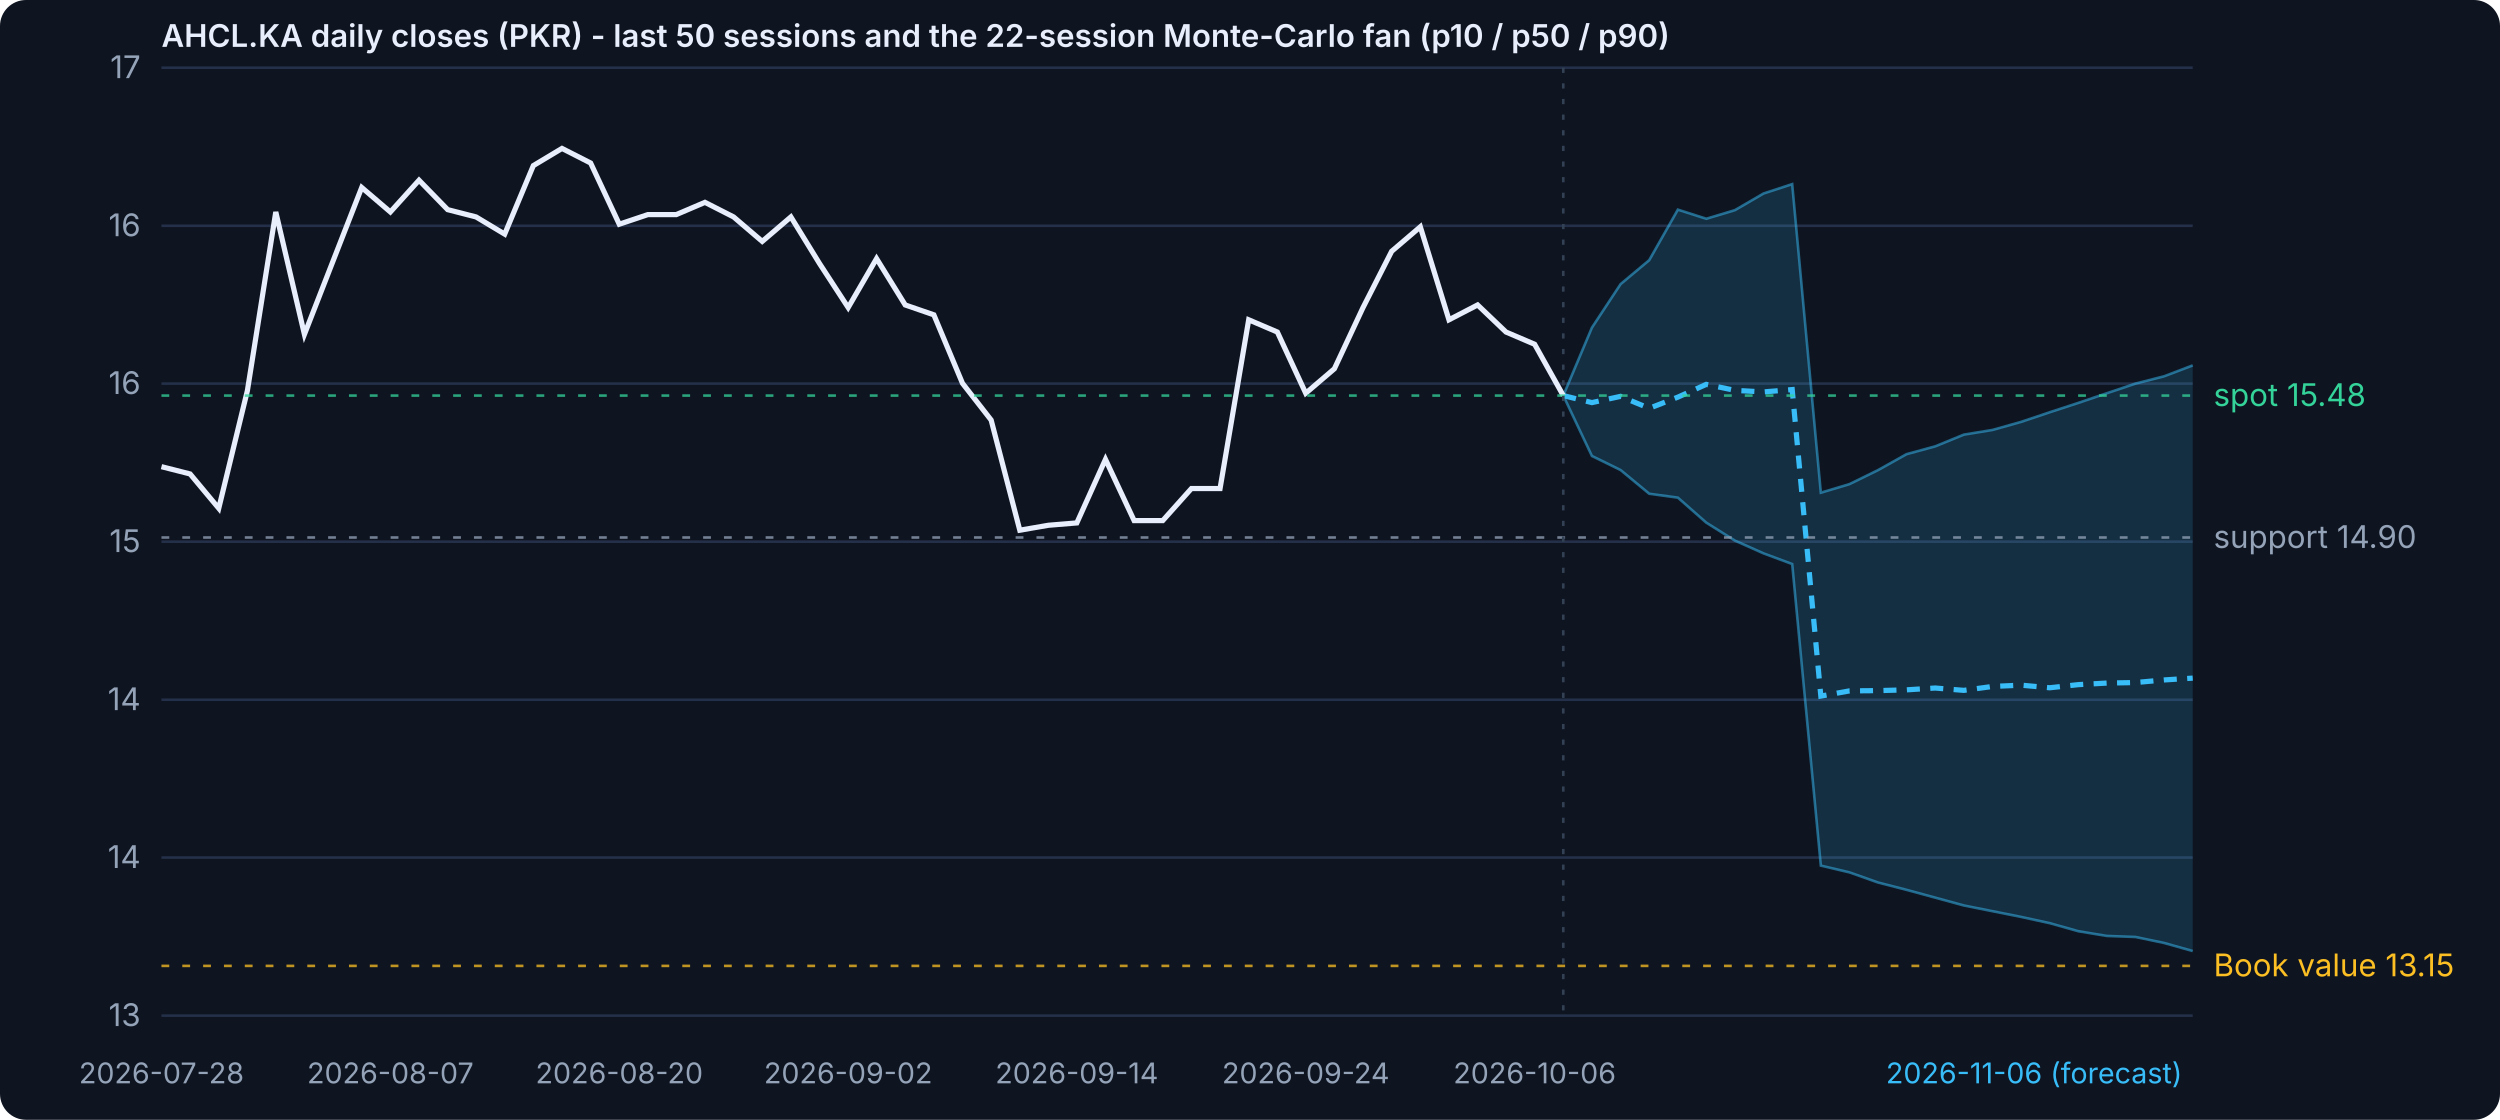
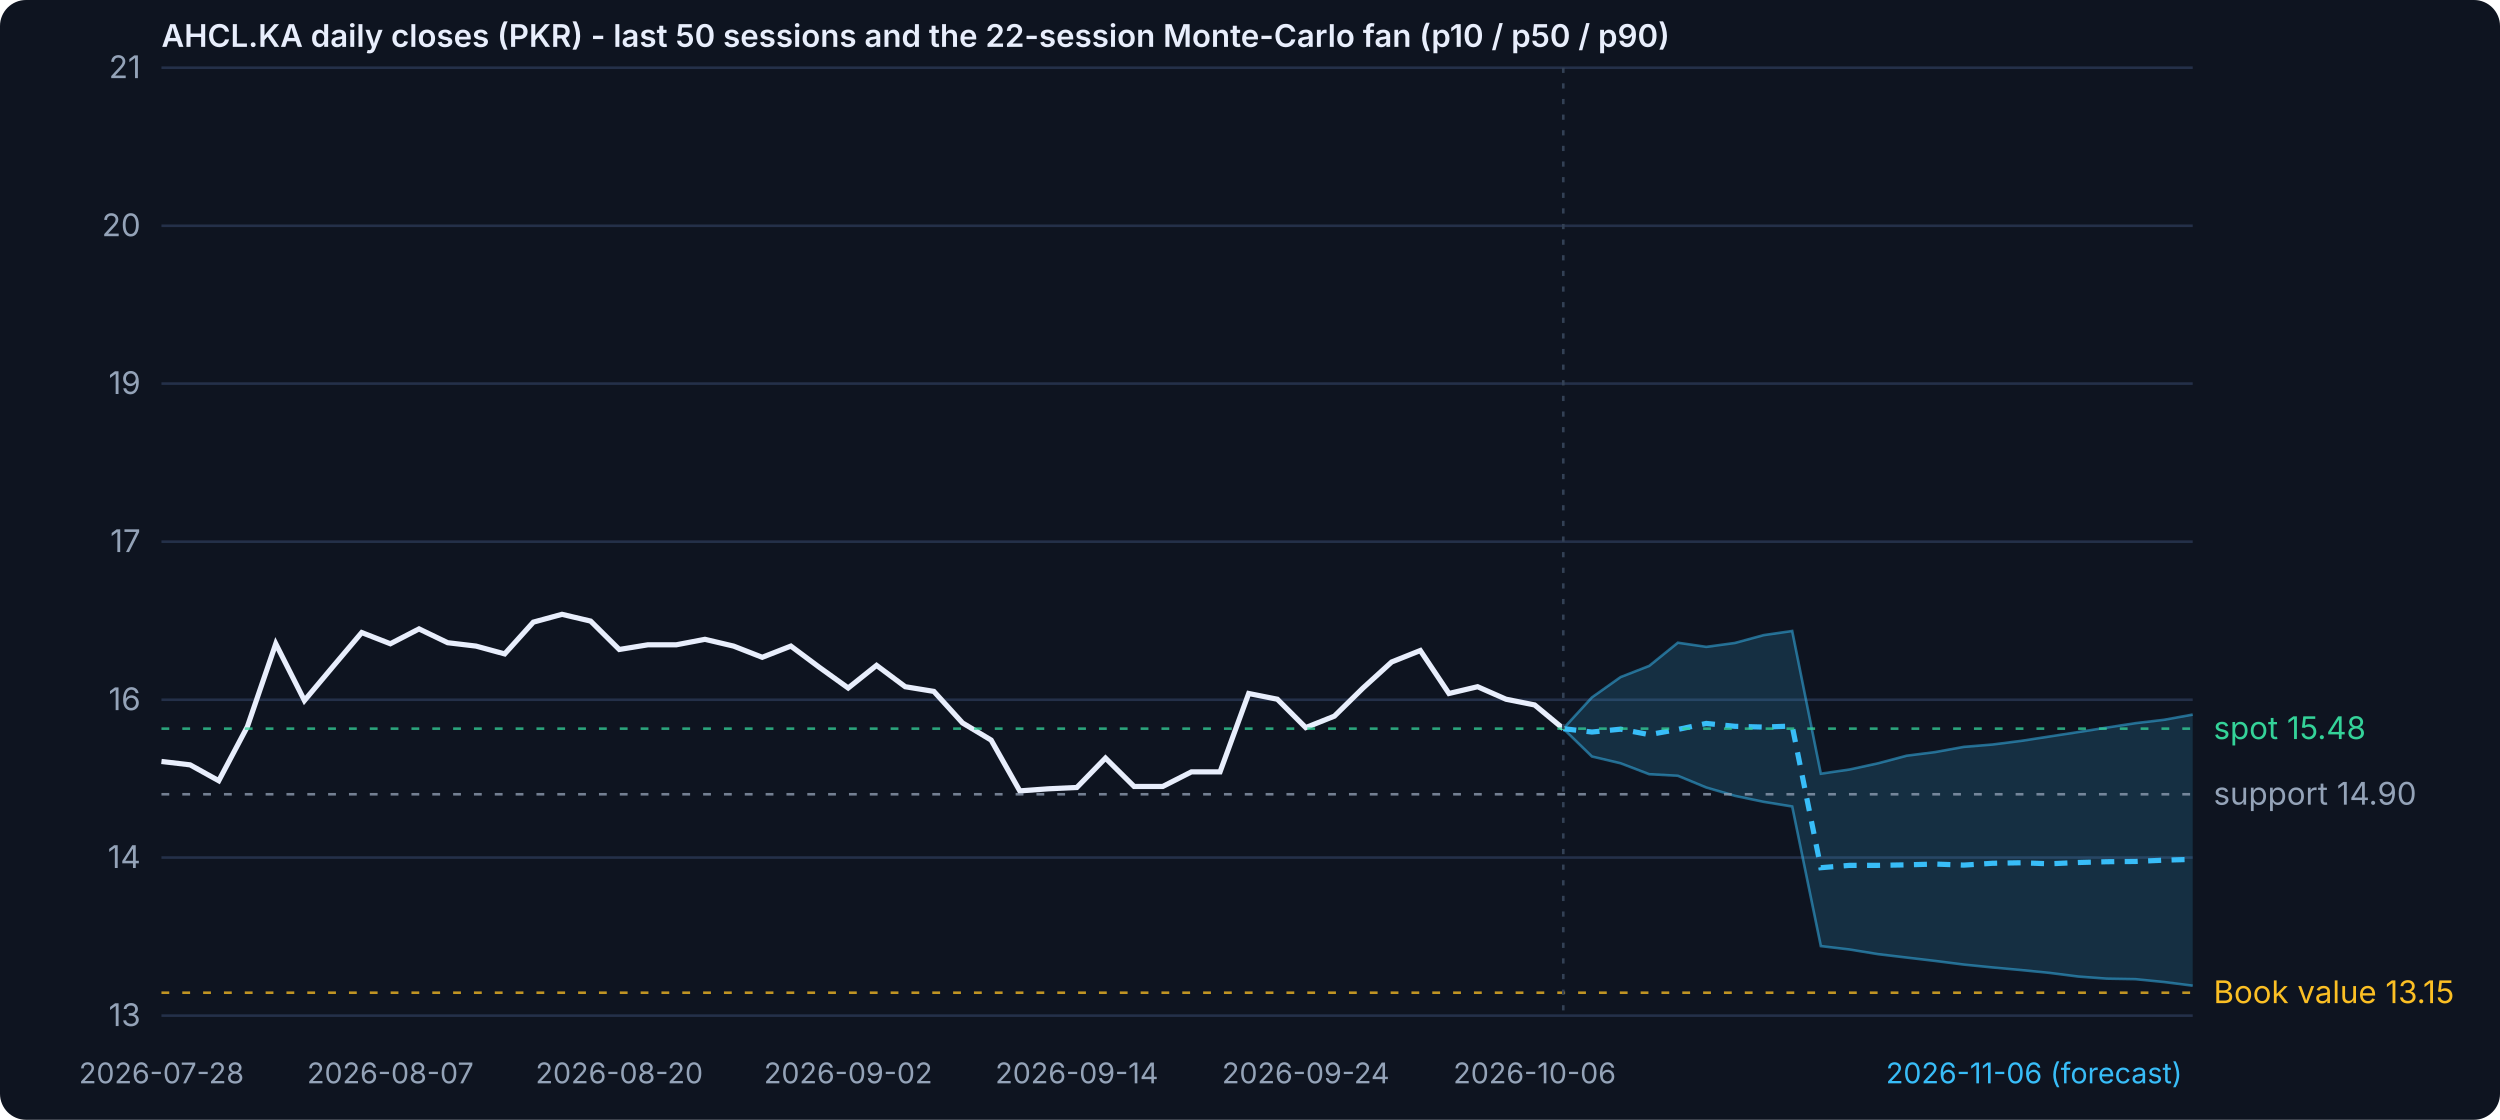
<svg xmlns="http://www.w3.org/2000/svg" viewBox="0 0 960 430" font-family="Inter,Segoe UI,system-ui,sans-serif" font-size="12">
  <rect width="960" height="430" fill="#0e1420" rx="10" />
  <line x1="62" y1="390.0" x2="842" y2="390.0" stroke="#243049" stroke-width="1" />
  <text x="54" y="394.0" fill="#94a3b8" text-anchor="end">13</text>
  <line x1="62" y1="329.3" x2="842" y2="329.3" stroke="#243049" stroke-width="1" />
  <text x="54" y="333.3" fill="#94a3b8" text-anchor="end">14</text>
  <line x1="62" y1="268.7" x2="842" y2="268.7" stroke="#243049" stroke-width="1" />
-   <text x="54" y="272.7" fill="#94a3b8" text-anchor="end">14</text>
+   <text x="54" y="272.7" fill="#94a3b8" text-anchor="end">16</text>
  <line x1="62" y1="208.0" x2="842" y2="208.0" stroke="#243049" stroke-width="1" />
-   <text x="54" y="212.0" fill="#94a3b8" text-anchor="end">15</text>
+   <text x="54" y="212.0" fill="#94a3b8" text-anchor="end">17</text>
  <line x1="62" y1="147.3" x2="842" y2="147.3" stroke="#243049" stroke-width="1" />
-   <text x="54" y="151.3" fill="#94a3b8" text-anchor="end">16</text>
+   <text x="54" y="151.3" fill="#94a3b8" text-anchor="end">19</text>
  <line x1="62" y1="86.7" x2="842" y2="86.7" stroke="#243049" stroke-width="1" />
-   <text x="54" y="90.7" fill="#94a3b8" text-anchor="end">16</text>
+   <text x="54" y="90.7" fill="#94a3b8" text-anchor="end">20</text>
  <line x1="62" y1="26.0" x2="842" y2="26.0" stroke="#243049" stroke-width="1" />
-   <text x="54" y="30.0" fill="#94a3b8" text-anchor="end">17</text>
-   <polygon points="600.3,151.9 611.3,125.8 622.3,109.1 633.3,99.9 644.3,80.5 655.2,84.0 666.2,80.7 677.2,74.3 688.2,70.7 699.2,189.2 710.2,185.9 721.2,180.5 732.1,174.4 743.1,171.4 754.1,166.9 765.1,165.1 776.1,162.0 787.1,158.3 798.1,154.7 809.0,151.0 820.0,147.3 831.0,144.5 842.0,140.3 842.0,365.2 831.0,362.1 820.0,359.8 809.0,359.4 798.1,357.6 787.1,354.5 776.1,352.1 765.1,349.9 754.1,347.7 743.1,344.7 732.1,341.7 721.2,338.9 710.2,335.0 699.2,332.4 688.2,216.6 677.2,212.5 666.2,207.6 655.2,200.7 644.3,191.1 633.3,189.6 622.3,180.5 611.3,175.1 600.3,151.9" fill="#38bdf8" opacity="0.16" />
-   <polyline points="600.3,151.9 611.3,154.6 622.3,152.2 633.3,156.8 644.3,152.5 655.2,147.6 666.2,149.9 677.2,150.5 688.2,149.6 699.2,267.3 710.2,265.3 721.2,265.2 732.1,264.9 743.1,264.2 754.1,265.1 765.1,263.6 776.1,263.1 787.1,264.1 798.1,262.9 809.0,262.3 820.0,262.1 831.0,261.1 842.0,260.4" fill="none" stroke="#38bdf8" stroke-width="2" stroke-dasharray="5 4" />
-   <polyline points="600.3,151.9 611.3,175.1 622.3,180.5 633.3,189.6 644.3,191.1 655.2,200.7 666.2,207.6 677.2,212.5 688.2,216.6 699.2,332.4 710.2,335.0 721.2,338.9 732.1,341.7 743.1,344.7 754.1,347.7 765.1,349.9 776.1,352.1 787.1,354.5 798.1,357.6 809.0,359.4 820.0,359.8 831.0,362.1 842.0,365.2" fill="none" stroke="#38bdf8" stroke-width="1" opacity="0.5" />
-   <polyline points="600.3,151.9 611.3,125.8 622.3,109.1 633.3,99.9 644.3,80.5 655.2,84.0 666.2,80.7 677.2,74.3 688.2,70.7 699.2,189.2 710.2,185.9 721.2,180.5 732.1,174.4 743.1,171.4 754.1,166.9 765.1,165.1 776.1,162.0 787.1,158.3 798.1,154.7 809.0,151.0 820.0,147.3 831.0,144.5 842.0,140.3" fill="none" stroke="#38bdf8" stroke-width="1" opacity="0.5" />
-   <polyline points="62.0,179.2 73.0,182.0 84.0,195.2 95.0,150.0 105.9,81.4 116.9,128.4 127.9,100.2 138.9,72.0 149.9,81.4 160.9,69.2 171.9,80.5 182.8,83.3 193.8,89.9 204.8,63.6 215.8,57.0 226.8,62.6 237.8,86.1 248.8,82.4 259.7,82.4 270.7,77.7 281.7,83.3 292.7,92.7 303.7,83.3 314.7,101.2 325.7,118.1 336.6,99.3 347.6,117.1 358.6,120.9 369.6,147.2 380.6,161.3 391.6,203.6 402.6,201.7 413.5,200.8 424.5,176.4 435.5,199.9 446.5,199.9 457.5,187.6 468.5,187.6 479.5,122.8 490.5,127.5 501.4,151.0 512.4,141.6 523.4,118.1 534.4,96.5 545.4,87.1 556.4,122.8 567.4,117.1 578.3,127.5 589.3,132.2 600.3,151.9" fill="none" stroke="#e8eefc" stroke-width="2" />
-   <line x1="62" y1="370.9" x2="842" y2="370.9" stroke="#fbbf24" stroke-width="1" stroke-dasharray="3 5" opacity="0.75" />
-   <text x="850" y="374.9" fill="#fbbf24">Book value 13.15</text>
-   <line x1="62" y1="206.4" x2="842" y2="206.4" stroke="#94a3b8" stroke-width="1" stroke-dasharray="3 5" opacity="0.75" />
-   <text x="850" y="210.4" fill="#94a3b8">support 14.90</text>
-   <line x1="62" y1="151.9" x2="842" y2="151.9" stroke="#34d399" stroke-width="1" stroke-dasharray="3 5" opacity="0.75" />
-   <text x="850" y="155.9" fill="#34d399">spot 15.48</text>
+   <text x="54" y="30.0" fill="#94a3b8" text-anchor="end">21</text>
+   <polygon points="600.3,279.8 611.3,267.8 622.3,260.0 633.3,255.7 644.3,246.8 655.2,248.4 666.2,246.9 677.2,243.9 688.2,242.3 699.2,297.1 710.2,295.5 721.2,293.1 732.1,290.2 743.1,288.8 754.1,286.8 765.1,285.9 776.1,284.5 787.1,282.8 798.1,281.1 809.0,279.4 820.0,277.7 831.0,276.4 842.0,274.4 842.0,378.5 831.0,377.1 820.0,376.0 809.0,375.8 798.1,375.0 787.1,373.6 776.1,372.5 765.1,371.5 754.1,370.4 743.1,369.0 732.1,367.7 721.2,366.4 710.2,364.6 699.2,363.3 688.2,309.7 677.2,307.9 666.2,305.6 655.2,302.4 644.3,297.9 633.3,297.3 622.3,293.1 611.3,290.5 600.3,279.8" fill="#38bdf8" opacity="0.16" />
+   <polyline points="600.3,279.8 611.3,281.1 622.3,280.0 633.3,282.1 644.3,280.1 655.2,277.8 666.2,278.9 677.2,279.2 688.2,278.8 699.2,333.2 710.2,332.3 721.2,332.3 732.1,332.1 743.1,331.8 754.1,332.2 765.1,331.5 776.1,331.3 787.1,331.7 798.1,331.2 809.0,330.9 820.0,330.8 831.0,330.3 842.0,330.0" fill="none" stroke="#38bdf8" stroke-width="2" stroke-dasharray="5 4" />
+   <polyline points="600.3,279.8 611.3,290.5 622.3,293.1 633.3,297.3 644.3,297.9 655.2,302.4 666.2,305.6 677.2,307.9 688.2,309.7 699.2,363.3 710.2,364.6 721.2,366.4 732.1,367.7 743.1,369.0 754.1,370.4 765.1,371.5 776.1,372.5 787.1,373.6 798.1,375.0 809.0,375.8 820.0,376.0 831.0,377.1 842.0,378.5" fill="none" stroke="#38bdf8" stroke-width="1" opacity="0.5" />
+   <polyline points="600.3,279.8 611.3,267.8 622.3,260.0 633.3,255.7 644.3,246.8 655.2,248.4 666.2,246.9 677.2,243.9 688.2,242.3 699.2,297.1 710.2,295.5 721.2,293.1 732.1,290.2 743.1,288.8 754.1,286.8 765.1,285.9 776.1,284.5 787.1,282.8 798.1,281.1 809.0,279.4 820.0,277.7 831.0,276.4 842.0,274.4" fill="none" stroke="#38bdf8" stroke-width="1" opacity="0.5" />
+   <polyline points="62.0,292.4 73.0,293.7 84.0,299.8 95.0,279.0 105.9,247.2 116.9,269.0 127.9,255.9 138.9,242.9 149.9,247.2 160.9,241.5 171.9,246.8 182.8,248.1 193.8,251.1 204.8,238.9 215.8,235.9 226.8,238.5 237.8,249.4 248.8,247.6 259.7,247.6 270.7,245.5 281.7,248.1 292.7,252.4 303.7,248.1 314.7,256.3 325.7,264.2 336.6,255.5 347.6,263.7 358.6,265.5 369.6,277.6 380.6,284.2 391.6,303.7 402.6,302.9 413.5,302.4 424.5,291.1 435.5,302.0 446.5,302.0 457.5,296.4 468.5,296.4 479.5,266.3 490.5,268.5 501.4,279.4 512.4,275.0 523.4,264.2 534.4,254.2 545.4,249.8 556.4,266.3 567.4,263.7 578.3,268.5 589.3,270.7 600.3,279.8" fill="none" stroke="#e8eefc" stroke-width="2" />
+   <line x1="62" y1="381.2" x2="842" y2="381.2" stroke="#fbbf24" stroke-width="1" stroke-dasharray="3 5" opacity="0.75" />
+   <text x="850" y="385.2" fill="#fbbf24">Book value 13.15</text>
+   <line x1="62" y1="305.0" x2="842" y2="305.0" stroke="#94a3b8" stroke-width="1" stroke-dasharray="3 5" opacity="0.75" />
+   <text x="850" y="309.0" fill="#94a3b8">support 14.90</text>
+   <line x1="62" y1="279.8" x2="842" y2="279.8" stroke="#34d399" stroke-width="1" stroke-dasharray="3 5" opacity="0.75" />
+   <text x="850" y="283.8" fill="#34d399">spot 15.48</text>
  <text x="62.0" y="416" fill="#94a3b8" text-anchor="middle" font-size="11">2026-07-28</text>
  <text x="149.9" y="416" fill="#94a3b8" text-anchor="middle" font-size="11">2026-08-07</text>
  <text x="237.8" y="416" fill="#94a3b8" text-anchor="middle" font-size="11">2026-08-20</text>
  <text x="325.7" y="416" fill="#94a3b8" text-anchor="middle" font-size="11">2026-09-02</text>
  <text x="413.5" y="416" fill="#94a3b8" text-anchor="middle" font-size="11">2026-09-14</text>
  <text x="501.4" y="416" fill="#94a3b8" text-anchor="middle" font-size="11">2026-09-24</text>
  <text x="589.3" y="416" fill="#94a3b8" text-anchor="middle" font-size="11">2026-10-06</text>
  <text x="838.0" y="416" fill="#38bdf8" text-anchor="end" font-size="11">2026-11-06 (forecast)</text>
  <line x1="600.3" y1="26" x2="600.3" y2="390" stroke="#334155" stroke-dasharray="2 4" />
  <text x="62" y="18" fill="#e8eefc" font-weight="600">AHCL.KA daily closes (PKR) - last 50 sessions and the 22-session Monte-Carlo fan (p10 / p50 / p90)</text>
</svg>
